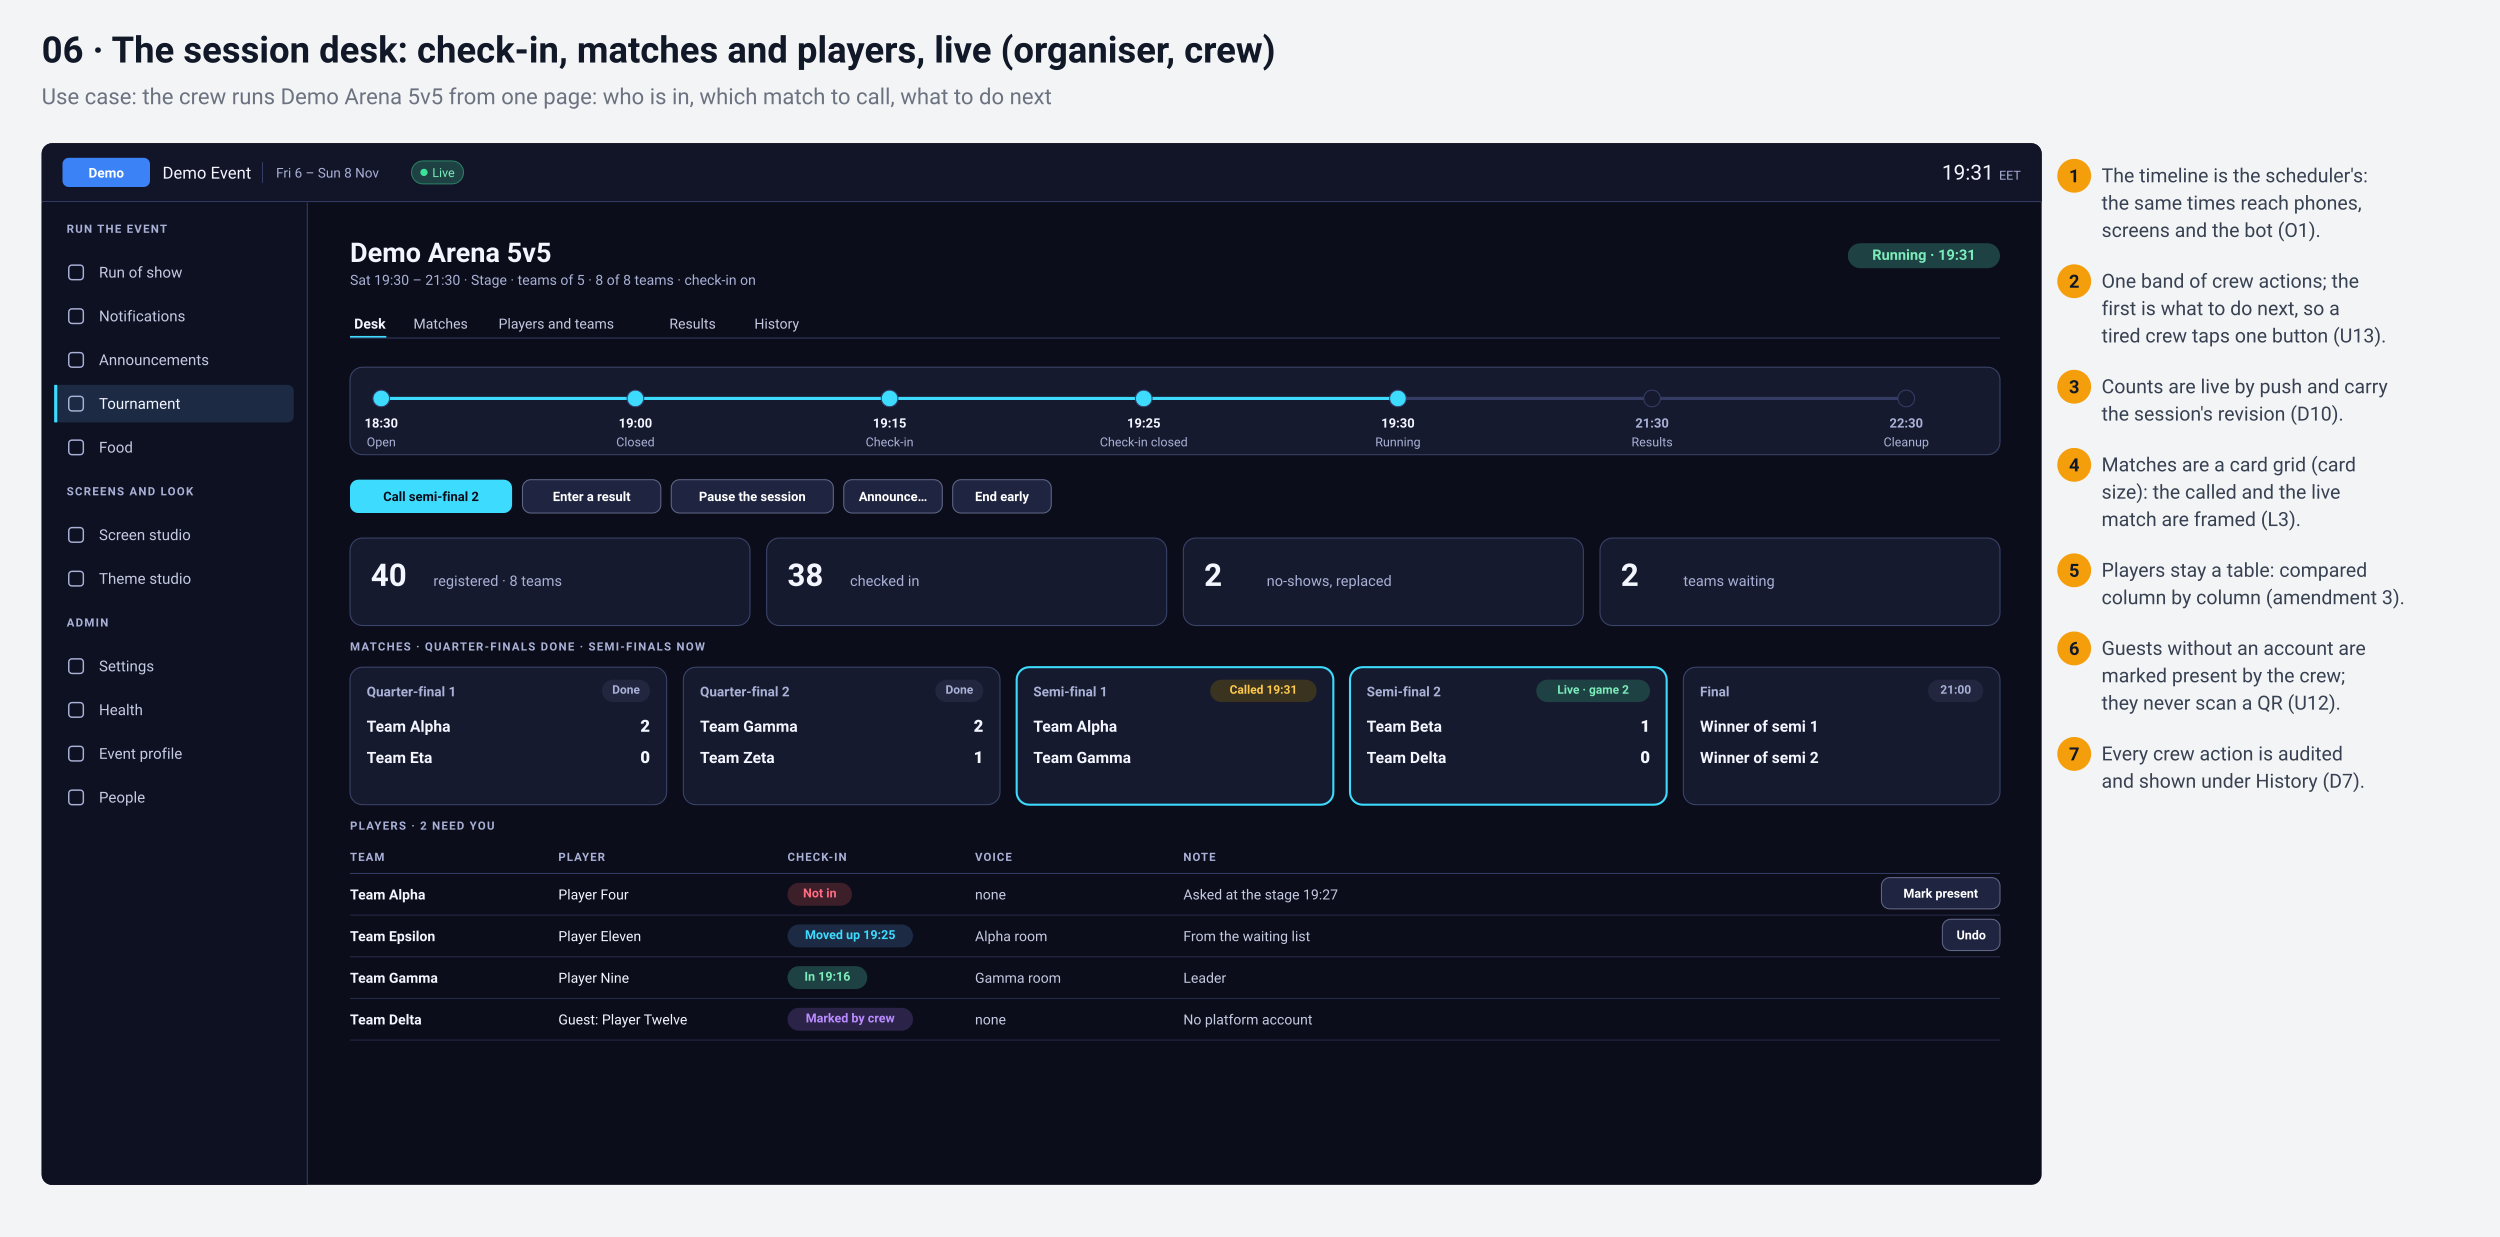
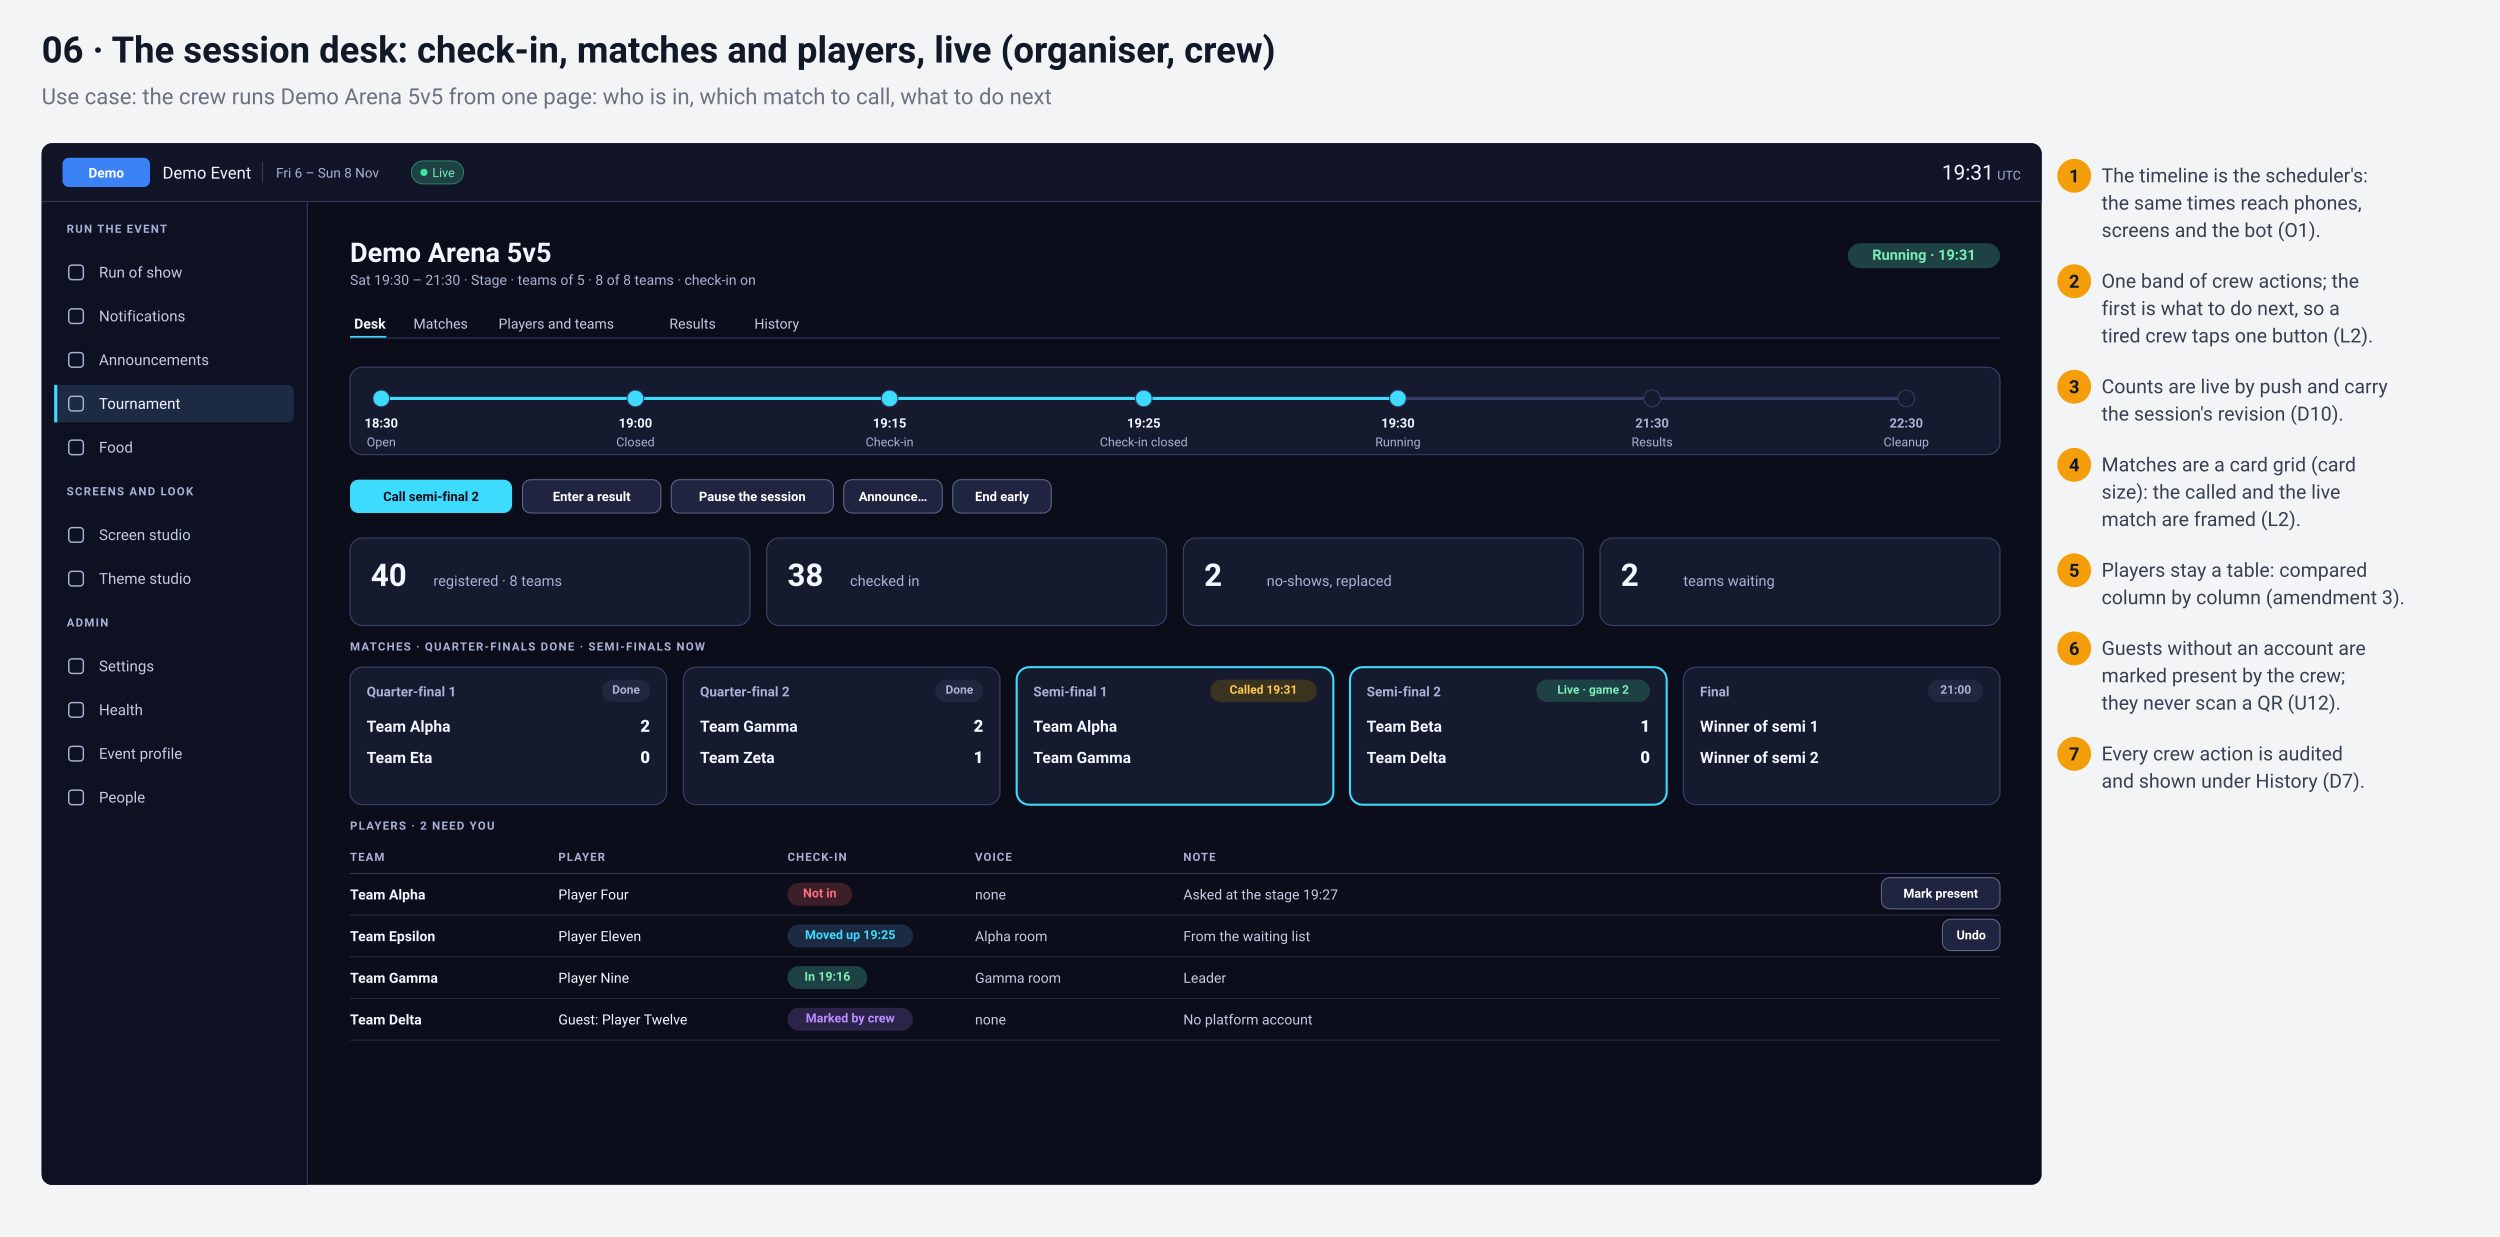
<svg xmlns="http://www.w3.org/2000/svg" viewBox="0 0 1920 950" width="1920" height="950" font-family="system-ui, -apple-system, 'Segoe UI', Roboto, Helvetica, Arial, sans-serif">
  <defs>
    <marker id="ah" viewBox="0 0 10 10" refX="9" refY="5" markerWidth="8" markerHeight="8" orient="auto-start-reverse">
      <path d="M0,0 L10,5 L0,10 z" fill="#6b7280" />
    </marker>
  </defs>
  <rect x="0.0" y="0.0" width="1920.0" height="950.0" rx="0" fill="#f3f4f6" />
  <text x="32.0" y="48.0" font-size="28" fill="#111827" font-weight="700" text-anchor="start" data-box="32.0 1888.0">06 · The session desk: check-in, matches and players, live (organiser, crew)</text>
  <text x="32.0" y="80.0" font-size="17" fill="#6b7280" font-weight="400" text-anchor="start" data-box="32.0 1888.0">Use case: the crew runs Demo Arena 5v5 from one page: who is in, which match to call, what to do next</text>
  <defs>
    <clipPath id="c1">
      <rect x="0" y="0" width="1920" height="1000" rx="10" />
    </clipPath>
  </defs>
  <g transform="translate(32.0,110.0) scale(0.8)">
    <g clip-path="url(#c1)">
      <rect x="0.0" y="0.0" width="1920.0" height="1000.0" rx="0" fill="#0b0d1a" />
      <rect x="0.0" y="0.0" width="1920.0" height="56.0" rx="0" fill="#121528" />
      <line x1="0.0" y1="56.0" x2="1920.0" y2="56.0" stroke="#343c66" stroke-width="1" />
      <rect x="20.0" y="14.0" width="84.0" height="28.0" rx="6" fill="#3b82f6" />
      <text x="62.0" y="33.0" font-size="13" fill="#fff" font-weight="700" text-anchor="middle">Demo</text>
      <text x="116.0" y="34.0" font-size="16" fill="#f3f5ff" font-weight="400" text-anchor="start">Demo Event</text>
      <line x1="212.0" y1="18.0" x2="212.0" y2="38.0" stroke="#343c66" stroke-width="1" />
      <text x="225.0" y="33.0" font-size="13" fill="#a9b1d6" font-weight="400" text-anchor="start">Fri 6 – Sun 8 Nov</text>
      <rect x="355.0" y="17.0" width="50.0" height="22.0" rx="11" fill="#1e4244" stroke="#2a7e64" stroke-width="1" />
      <circle cx="367.0" cy="28.0" r="3.5" fill="#3ee39a" />
      <text x="375.0" y="32.5" font-size="12" fill="#7cecba" font-weight="400" text-anchor="start">Live</text>
      <text x="1874.0" y="35.0" font-size="20" fill="#f3f5ff" font-weight="400" text-anchor="end">19:31</text>
-       <text x="1900.0" y="35.0" font-size="12" fill="#a9b1d6" font-weight="400" text-anchor="end">EET</text>
+       <text x="1900.0" y="35.0" font-size="12" fill="#a9b1d6" font-weight="400" text-anchor="end">UTC</text>
      <rect x="0.0" y="57.0" width="255.0" height="943.0" rx="0" fill="#0e1122" />
      <line x1="255.0" y1="57.0" x2="255.0" y2="1000.0" stroke="#343c66" stroke-width="1" />
      <text x="24.0" y="86.0" font-size="11" fill="#a9b1d6" font-weight="600" text-anchor="start" letter-spacing="1.2">RUN THE EVENT</text>
      <rect x="26.0" y="117.0" width="14.0" height="14.0" rx="3" fill="none" stroke="#a9b1d6" stroke-width="1.4" />
      <text x="55.0" y="129.0" font-size="14.5" fill="#c5cae3" font-weight="400" text-anchor="start">Run of show</text>
      <rect x="26.0" y="159.0" width="14.0" height="14.0" rx="3" fill="none" stroke="#a9b1d6" stroke-width="1.4" />
      <text x="55.0" y="171.0" font-size="14.5" fill="#c5cae3" font-weight="400" text-anchor="start">Notifications</text>
      <rect x="26.0" y="201.0" width="14.0" height="14.0" rx="3" fill="none" stroke="#a9b1d6" stroke-width="1.4" />
      <text x="55.0" y="213.0" font-size="14.5" fill="#c5cae3" font-weight="400" text-anchor="start">Announcements</text>
      <rect x="12.0" y="232.0" width="230.0" height="36.0" rx="6" fill="#1c2a44" />
      <rect x="12.0" y="232.0" width="3.0" height="36.0" rx="0" fill="#3ddcff" />
      <rect x="26.0" y="243.0" width="14.0" height="14.0" rx="3" fill="none" stroke="#a9b1d6" stroke-width="1.4" />
      <text x="55.0" y="255.0" font-size="14.5" fill="#f3f5ff" font-weight="400" text-anchor="start">Tournament</text>
      <rect x="26.0" y="285.0" width="14.0" height="14.0" rx="3" fill="none" stroke="#a9b1d6" stroke-width="1.4" />
      <text x="55.0" y="297.0" font-size="14.5" fill="#c5cae3" font-weight="400" text-anchor="start">Food</text>
      <text x="24.0" y="338.0" font-size="11" fill="#a9b1d6" font-weight="600" text-anchor="start" letter-spacing="1.2">SCREENS AND LOOK</text>
      <rect x="26.0" y="369.0" width="14.0" height="14.0" rx="3" fill="none" stroke="#a9b1d6" stroke-width="1.4" />
      <text x="55.0" y="381.0" font-size="14.5" fill="#c5cae3" font-weight="400" text-anchor="start">Screen studio</text>
      <rect x="26.0" y="411.0" width="14.0" height="14.0" rx="3" fill="none" stroke="#a9b1d6" stroke-width="1.4" />
      <text x="55.0" y="423.0" font-size="14.5" fill="#c5cae3" font-weight="400" text-anchor="start">Theme studio</text>
      <text x="24.0" y="464.0" font-size="11" fill="#a9b1d6" font-weight="600" text-anchor="start" letter-spacing="1.2">ADMIN</text>
      <rect x="26.0" y="495.0" width="14.0" height="14.0" rx="3" fill="none" stroke="#a9b1d6" stroke-width="1.4" />
      <text x="55.0" y="507.0" font-size="14.5" fill="#c5cae3" font-weight="400" text-anchor="start">Settings</text>
      <rect x="26.0" y="537.0" width="14.0" height="14.0" rx="3" fill="none" stroke="#a9b1d6" stroke-width="1.4" />
      <text x="55.0" y="549.0" font-size="14.5" fill="#c5cae3" font-weight="400" text-anchor="start">Health</text>
      <rect x="26.0" y="579.0" width="14.0" height="14.0" rx="3" fill="none" stroke="#a9b1d6" stroke-width="1.4" />
      <text x="55.0" y="591.0" font-size="14.5" fill="#c5cae3" font-weight="400" text-anchor="start">Event profile</text>
      <rect x="26.0" y="621.0" width="14.0" height="14.0" rx="3" fill="none" stroke="#a9b1d6" stroke-width="1.4" />
      <text x="55.0" y="633.0" font-size="14.5" fill="#c5cae3" font-weight="400" text-anchor="start">People</text>
      <text x="296.0" y="114.0" font-size="26" fill="#f3f5ff" font-weight="600" text-anchor="start" data-box="296.0 1660.0">Demo Arena 5v5</text>
      <text x="296.0" y="136.0" font-size="13.5" fill="#a9b1d6" font-weight="400" text-anchor="start" data-box="296.0 1660.0">Sat 19:30 – 21:30 · Stage · teams of 5 · 8 of 8 teams · check-in on</text>
      <text x="300.0" y="178.0" font-size="13.5" fill="#f3f5ff" font-weight="600" text-anchor="start">Desk</text>
      <line x1="296.0" y1="186.0" x2="330.9" y2="186.0" stroke="#3ddcff" stroke-width="2" />
      <text x="356.9" y="178.0" font-size="13.5" fill="#c5cae3" font-weight="400" text-anchor="start">Matches</text>
      <text x="438.6" y="178.0" font-size="13.5" fill="#c5cae3" font-weight="400" text-anchor="start">Players and teams</text>
      <text x="602.6" y="178.0" font-size="13.5" fill="#c5cae3" font-weight="400" text-anchor="start">Results</text>
      <text x="684.2" y="178.0" font-size="13.5" fill="#c5cae3" font-weight="400" text-anchor="start">History</text>
      <line x1="296.0" y1="187.0" x2="1880.0" y2="187.0" stroke="#343c66" stroke-width="1" />
      <rect x="1733.9" y="96.0" width="146.1" height="24.0" rx="12.0" fill="#1e4244" />
      <text x="1807.0" y="112.0" font-size="14" fill="#7cecba" font-weight="600" text-anchor="middle" data-box="1737.9 1876.0">Running · 19:31</text>
      <rect x="296.0" y="215.0" width="1584.0" height="84.0" rx="12" fill="#161a2e" stroke="#3c446c" stroke-width="1" />
      <line x1="326.0" y1="245.0" x2="570.0" y2="245.0" stroke="#3ddcff" stroke-width="3" />
      <circle cx="326.0" cy="245.0" r="8" fill="#3ddcff" stroke="#343c66" stroke-width="1" />
      <text x="326.0" y="273.0" font-size="12.5" fill="#f3f5ff" font-weight="600" text-anchor="middle">18:30</text>
      <text x="326.0" y="291.0" font-size="12" fill="#a9b1d6" font-weight="400" text-anchor="middle">Open</text>
      <line x1="570.0" y1="245.0" x2="814.0" y2="245.0" stroke="#3ddcff" stroke-width="3" />
      <circle cx="570.0" cy="245.0" r="8" fill="#3ddcff" stroke="#343c66" stroke-width="1" />
      <text x="570.0" y="273.0" font-size="12.5" fill="#f3f5ff" font-weight="600" text-anchor="middle">19:00</text>
      <text x="570.0" y="291.0" font-size="12" fill="#a9b1d6" font-weight="400" text-anchor="middle">Closed</text>
      <line x1="814.0" y1="245.0" x2="1058.0" y2="245.0" stroke="#3ddcff" stroke-width="3" />
      <circle cx="814.0" cy="245.0" r="8" fill="#3ddcff" stroke="#343c66" stroke-width="1" />
      <text x="814.0" y="273.0" font-size="12.5" fill="#f3f5ff" font-weight="600" text-anchor="middle">19:15</text>
      <text x="814.0" y="291.0" font-size="12" fill="#a9b1d6" font-weight="400" text-anchor="middle">Check-in</text>
      <line x1="1058.0" y1="245.0" x2="1302.0" y2="245.0" stroke="#3ddcff" stroke-width="3" />
      <circle cx="1058.0" cy="245.0" r="8" fill="#3ddcff" stroke="#343c66" stroke-width="1" />
      <text x="1058.0" y="273.0" font-size="12.5" fill="#f3f5ff" font-weight="600" text-anchor="middle">19:25</text>
      <text x="1058.0" y="291.0" font-size="12" fill="#a9b1d6" font-weight="400" text-anchor="middle">Check-in closed</text>
      <line x1="1302.0" y1="245.0" x2="1546.0" y2="245.0" stroke="#343c66" stroke-width="3" />
      <circle cx="1302.0" cy="245.0" r="8" fill="#3ddcff" stroke="#343c66" stroke-width="1" />
      <text x="1302.0" y="273.0" font-size="12.5" fill="#f3f5ff" font-weight="600" text-anchor="middle">19:30</text>
      <text x="1302.0" y="291.0" font-size="12" fill="#a9b1d6" font-weight="400" text-anchor="middle">Running</text>
      <line x1="1546.0" y1="245.0" x2="1790.0" y2="245.0" stroke="#343c66" stroke-width="3" />
      <circle cx="1546.0" cy="245.0" r="8" fill="#161a2e" stroke="#343c66" stroke-width="1" />
      <text x="1546.0" y="273.0" font-size="12.5" fill="#a9b1d6" font-weight="600" text-anchor="middle">21:30</text>
      <text x="1546.0" y="291.0" font-size="12" fill="#a9b1d6" font-weight="400" text-anchor="middle">Results</text>
      <circle cx="1790.0" cy="245.0" r="8" fill="#161a2e" stroke="#343c66" stroke-width="1" />
      <text x="1790.0" y="273.0" font-size="12.5" fill="#a9b1d6" font-weight="600" text-anchor="middle">22:30</text>
      <text x="1790.0" y="291.0" font-size="12" fill="#a9b1d6" font-weight="400" text-anchor="middle">Cleanup</text>
      <rect x="296.0" y="323.0" width="155.6" height="32.0" rx="8" fill="#3ddcff" />
      <text x="373.8" y="343.5" font-size="12.5" fill="#0b0d1a" font-weight="600" text-anchor="middle" data-box="300.0 447.6">Call semi-final 2</text>
      <rect x="461.6" y="323.0" width="132.8" height="32.0" rx="8" fill="#1f2440" stroke="#616788" stroke-width="1" />
      <text x="528.0" y="343.5" font-size="12.5" fill="#fff" font-weight="600" text-anchor="middle" data-box="465.6 590.4">Enter a result</text>
      <rect x="604.4" y="323.0" width="155.6" height="32.0" rx="8" fill="#1f2440" stroke="#616788" stroke-width="1" />
      <text x="682.2" y="343.5" font-size="12.5" fill="#fff" font-weight="600" text-anchor="middle" data-box="608.4 756.0">Pause the session</text>
      <rect x="770.0" y="323.0" width="94.6" height="32.0" rx="8" fill="#1f2440" stroke="#616788" stroke-width="1" />
      <text x="817.3" y="343.5" font-size="12.5" fill="#fff" font-weight="600" text-anchor="middle" data-box="774.0 860.6">Announce…</text>
      <rect x="874.6" y="323.0" width="94.6" height="32.0" rx="8" fill="#1f2440" stroke="#616788" stroke-width="1" />
      <text x="921.9" y="343.5" font-size="12.5" fill="#fff" font-weight="600" text-anchor="middle" data-box="878.6 965.2">End early</text>
      <rect x="296.0" y="379.0" width="384.0" height="84.0" rx="12" fill="#161a2e" stroke="#3c446c" stroke-width="1" />
      <text x="316.0" y="425.0" font-size="30" fill="#f3f5ff" font-weight="700" text-anchor="start">40</text>
      <text x="376.0" y="425.0" font-size="14" fill="#a9b1d6" font-weight="400" text-anchor="start" data-box="376.0 668.0">registered · 8 teams</text>
      <rect x="696.0" y="379.0" width="384.0" height="84.0" rx="12" fill="#161a2e" stroke="#3c446c" stroke-width="1" />
      <text x="716.0" y="425.0" font-size="30" fill="#f3f5ff" font-weight="700" text-anchor="start">38</text>
      <text x="776.0" y="425.0" font-size="14" fill="#a9b1d6" font-weight="400" text-anchor="start" data-box="776.0 1068.0">checked in</text>
      <rect x="1096.0" y="379.0" width="384.0" height="84.0" rx="12" fill="#161a2e" stroke="#3c446c" stroke-width="1" />
      <text x="1116.0" y="425.0" font-size="30" fill="#f3f5ff" font-weight="700" text-anchor="start">2</text>
      <text x="1176.0" y="425.0" font-size="14" fill="#a9b1d6" font-weight="400" text-anchor="start" data-box="1176.0 1468.0">no-shows, replaced</text>
      <rect x="1496.0" y="379.0" width="384.0" height="84.0" rx="12" fill="#161a2e" stroke="#3c446c" stroke-width="1" />
      <text x="1516.0" y="425.0" font-size="30" fill="#f3f5ff" font-weight="700" text-anchor="start">2</text>
      <text x="1576.0" y="425.0" font-size="14" fill="#a9b1d6" font-weight="400" text-anchor="start" data-box="1576.0 1868.0">teams waiting</text>
      <text x="296.0" y="487.0" font-size="11" fill="#a9b1d6" font-weight="600" text-anchor="start" letter-spacing="1.2">MATCHES · QUARTER-FINALS DONE · SEMI-FINALS NOW</text>
      <rect x="296.0" y="503.0" width="304.0" height="132.0" rx="12" fill="#161a2e" stroke="#3c446c" stroke-width="1" />
      <text x="312.0" y="531.0" font-size="13" fill="#a9b1d6" font-weight="600" text-anchor="start" data-box="312.0 470.0">Quarter-final 1</text>
      <rect x="537.9" y="515.0" width="46.1" height="21.5" rx="10.75" fill="#22263f" />
      <text x="561.0" y="528.5" font-size="11.5" fill="#a9b1d6" font-weight="600" text-anchor="middle" data-box="541.9 580.0">Done</text>
      <text x="312.0" y="565.0" font-size="15" fill="#f3f5ff" font-weight="600" text-anchor="start" data-box="312.0 550.0">Team Alpha</text>
      <text x="584.0" y="565.0" font-size="16" fill="#f3f5ff" font-weight="800" text-anchor="end">2</text>
      <text x="312.0" y="595.0" font-size="15" fill="#f3f5ff" font-weight="600" text-anchor="start" data-box="312.0 550.0">Team Eta</text>
      <text x="584.0" y="595.0" font-size="16" fill="#f3f5ff" font-weight="800" text-anchor="end">0</text>
      <rect x="616.0" y="503.0" width="304.0" height="132.0" rx="12" fill="#161a2e" stroke="#3c446c" stroke-width="1" />
      <text x="632.0" y="531.0" font-size="13" fill="#a9b1d6" font-weight="600" text-anchor="start" data-box="632.0 790.0">Quarter-final 2</text>
      <rect x="857.9" y="515.0" width="46.1" height="21.5" rx="10.75" fill="#22263f" />
      <text x="881.0" y="528.5" font-size="11.5" fill="#a9b1d6" font-weight="600" text-anchor="middle" data-box="861.9 900.0">Done</text>
      <text x="632.0" y="565.0" font-size="15" fill="#f3f5ff" font-weight="600" text-anchor="start" data-box="632.0 870.0">Team Gamma</text>
      <text x="904.0" y="565.0" font-size="16" fill="#f3f5ff" font-weight="800" text-anchor="end">2</text>
      <text x="632.0" y="595.0" font-size="15" fill="#f3f5ff" font-weight="600" text-anchor="start" data-box="632.0 870.0">Team Zeta</text>
      <text x="904.0" y="595.0" font-size="16" fill="#f3f5ff" font-weight="800" text-anchor="end">1</text>
      <rect x="936.0" y="503.0" width="304.0" height="132.0" rx="12" fill="#161a2e" stroke="#3ddcff" stroke-width="2" />
      <text x="952.0" y="531.0" font-size="13" fill="#a9b1d6" font-weight="600" text-anchor="start" data-box="952.0 1110.0">Semi-final 1</text>
      <rect x="1121.8" y="515.0" width="102.2" height="21.5" rx="10.75" fill="#3a3320" />
      <text x="1172.9" y="528.5" font-size="11.5" fill="#ffc94d" font-weight="600" text-anchor="middle" data-box="1125.8 1220.0">Called 19:31</text>
      <text x="952.0" y="565.0" font-size="15" fill="#f3f5ff" font-weight="600" text-anchor="start" data-box="952.0 1190.0">Team Alpha</text>
      <text x="952.0" y="595.0" font-size="15" fill="#f3f5ff" font-weight="600" text-anchor="start" data-box="952.0 1190.0">Team Gamma</text>
      <rect x="1256.0" y="503.0" width="304.0" height="132.0" rx="12" fill="#161a2e" stroke="#3ddcff" stroke-width="2" />
      <text x="1272.0" y="531.0" font-size="13" fill="#a9b1d6" font-weight="600" text-anchor="start" data-box="1272.0 1430.0">Semi-final 2</text>
      <rect x="1434.8" y="515.0" width="109.2" height="21.5" rx="10.75" fill="#1e4244" />
      <text x="1489.4" y="528.5" font-size="11.5" fill="#7cecba" font-weight="600" text-anchor="middle" data-box="1438.8 1540.0">Live · game 2</text>
      <text x="1272.0" y="565.0" font-size="15" fill="#f3f5ff" font-weight="600" text-anchor="start" data-box="1272.0 1510.0">Team Beta</text>
      <text x="1544.0" y="565.0" font-size="16" fill="#f3f5ff" font-weight="800" text-anchor="end">1</text>
      <text x="1272.0" y="595.0" font-size="15" fill="#f3f5ff" font-weight="600" text-anchor="start" data-box="1272.0 1510.0">Team Delta</text>
      <text x="1544.0" y="595.0" font-size="16" fill="#f3f5ff" font-weight="800" text-anchor="end">0</text>
      <rect x="1576.0" y="503.0" width="304.0" height="132.0" rx="12" fill="#161a2e" stroke="#3c446c" stroke-width="1" />
      <text x="1592.0" y="531.0" font-size="13" fill="#a9b1d6" font-weight="600" text-anchor="start" data-box="1592.0 1750.0">Final</text>
      <rect x="1810.9" y="515.0" width="53.1" height="21.5" rx="10.75" fill="#22263f" />
      <text x="1837.5" y="528.5" font-size="11.5" fill="#a9b1d6" font-weight="600" text-anchor="middle" data-box="1814.9 1860.0">21:00</text>
      <text x="1592.0" y="565.0" font-size="15" fill="#f3f5ff" font-weight="600" text-anchor="start" data-box="1592.0 1830.0">Winner of semi 1</text>
      <text x="1592.0" y="595.0" font-size="15" fill="#f3f5ff" font-weight="600" text-anchor="start" data-box="1592.0 1830.0">Winner of semi 2</text>
      <text x="296.0" y="659.0" font-size="11" fill="#a9b1d6" font-weight="600" text-anchor="start" letter-spacing="1.2">PLAYERS · 2 NEED YOU</text>
      <text x="296.0" y="689.0" font-size="11" fill="#a9b1d6" font-weight="600" text-anchor="start" letter-spacing="1">TEAM</text>
      <text x="496.0" y="689.0" font-size="11" fill="#a9b1d6" font-weight="600" text-anchor="start" letter-spacing="1">PLAYER</text>
      <text x="716.0" y="689.0" font-size="11" fill="#a9b1d6" font-weight="600" text-anchor="start" letter-spacing="1">CHECK-IN</text>
      <text x="896.0" y="689.0" font-size="11" fill="#a9b1d6" font-weight="600" text-anchor="start" letter-spacing="1">VOICE</text>
      <text x="1096.0" y="689.0" font-size="11" fill="#a9b1d6" font-weight="600" text-anchor="start" letter-spacing="1">NOTE</text>
      <line x1="296.0" y1="701.0" x2="1880.0" y2="701.0" stroke="#343c66" stroke-width="1" />
      <text x="296.0" y="726.0" font-size="13.5" fill="#f3f5ff" font-weight="600" text-anchor="start" data-box="296.0 486.0">Team Alpha</text>
      <text x="496.0" y="726.0" font-size="13.5" fill="#f3f5ff" font-weight="400" text-anchor="start" data-box="496.0 706.0">Player Four</text>
      <rect x="716.0" y="710.0" width="61.9" height="22.0" rx="11.0" fill="#3d1f2a" />
      <text x="747.0" y="724.0" font-size="12" fill="#ff6b81" font-weight="600" text-anchor="middle" data-box="720.0 773.9">Not in</text>
      <text x="896.0" y="726.0" font-size="13.5" fill="#c5cae3" font-weight="400" text-anchor="start" data-box="896.0 1086.0">none</text>
      <text x="1096.0" y="726.0" font-size="13.5" fill="#c5cae3" font-weight="400" text-anchor="start" data-box="1096.0 1526.0">Asked at the stage 19:27</text>
      <rect x="1766.2" y="705.0" width="113.8" height="30.0" rx="8" fill="#1f2440" stroke="#616788" stroke-width="1" />
      <text x="1823.1" y="724.3" font-size="12" fill="#fff" font-weight="600" text-anchor="middle" data-box="1770.2 1876.0">Mark present</text>
      <line x1="296.0" y1="741.0" x2="1880.0" y2="741.0" stroke="#262c4a" stroke-width="1" />
      <text x="296.0" y="766.0" font-size="13.5" fill="#f3f5ff" font-weight="600" text-anchor="start" data-box="296.0 486.0">Team Epsilon</text>
      <text x="496.0" y="766.0" font-size="13.5" fill="#f3f5ff" font-weight="400" text-anchor="start" data-box="496.0 706.0">Player Eleven</text>
      <rect x="716.0" y="750.0" width="120.5" height="22.0" rx="11.0" fill="#1c2a44" />
      <text x="776.2" y="764.0" font-size="12" fill="#3ddcff" font-weight="600" text-anchor="middle" data-box="720.0 832.5">Moved up 19:25</text>
      <text x="896.0" y="766.0" font-size="13.5" fill="#c5cae3" font-weight="400" text-anchor="start" data-box="896.0 1086.0">Alpha room</text>
      <text x="1096.0" y="766.0" font-size="13.5" fill="#c5cae3" font-weight="400" text-anchor="start" data-box="1096.0 1526.0">From the waiting list</text>
      <rect x="1824.7" y="745.0" width="55.3" height="30.0" rx="8" fill="#1f2440" stroke="#616788" stroke-width="1" />
      <text x="1852.4" y="764.3" font-size="12" fill="#fff" font-weight="600" text-anchor="middle" data-box="1828.7 1876.0">Undo</text>
      <line x1="296.0" y1="781.0" x2="1880.0" y2="781.0" stroke="#262c4a" stroke-width="1" />
      <text x="296.0" y="806.0" font-size="13.5" fill="#f3f5ff" font-weight="600" text-anchor="start" data-box="296.0 486.0">Team Gamma</text>
      <text x="496.0" y="806.0" font-size="13.5" fill="#f3f5ff" font-weight="400" text-anchor="start" data-box="496.0 706.0">Player Nine</text>
      <rect x="716.0" y="790.0" width="76.6" height="22.0" rx="11.0" fill="#1e4244" />
      <text x="754.3" y="804.0" font-size="12" fill="#7cecba" font-weight="600" text-anchor="middle" data-box="720.0 788.6">In 19:16</text>
      <text x="896.0" y="806.0" font-size="13.5" fill="#c5cae3" font-weight="400" text-anchor="start" data-box="896.0 1086.0">Gamma room</text>
      <text x="1096.0" y="806.0" font-size="13.5" fill="#c5cae3" font-weight="400" text-anchor="start" data-box="1096.0 1526.0">Leader</text>
      <line x1="296.0" y1="821.0" x2="1880.0" y2="821.0" stroke="#262c4a" stroke-width="1" />
      <text x="296.0" y="846.0" font-size="13.5" fill="#f3f5ff" font-weight="600" text-anchor="start" data-box="296.0 486.0">Team Delta</text>
      <text x="496.0" y="846.0" font-size="13.5" fill="#f3f5ff" font-weight="400" text-anchor="start" data-box="496.0 706.0">Guest: Player Twelve</text>
      <rect x="716.0" y="830.0" width="120.5" height="22.0" rx="11.0" fill="#2c2348" />
      <text x="776.2" y="844.0" font-size="12" fill="#b98cff" font-weight="600" text-anchor="middle" data-box="720.0 832.5">Marked by crew</text>
      <text x="896.0" y="846.0" font-size="13.5" fill="#c5cae3" font-weight="400" text-anchor="start" data-box="896.0 1086.0">none</text>
      <text x="1096.0" y="846.0" font-size="13.5" fill="#c5cae3" font-weight="400" text-anchor="start" data-box="1096.0 1526.0">No platform account</text>
      <line x1="296.0" y1="861.0" x2="1880.0" y2="861.0" stroke="#262c4a" stroke-width="1" />
    </g>
  </g>
  <circle cx="1593.0" cy="135.0" r="13" fill="#f59e0b" />
  <text x="1593.0" y="140.0" font-size="14" fill="#111827" font-weight="700" text-anchor="middle">1</text>
  <text x="1614.0" y="140.0" font-size="15" fill="#374151" font-weight="400" text-anchor="start" data-box="1614.0 1910.0">The timeline is the scheduler's:</text>
  <text x="1614.0" y="161.0" font-size="15" fill="#374151" font-weight="400" text-anchor="start" data-box="1614.0 1910.0">the same times reach phones,</text>
  <text x="1614.0" y="182.0" font-size="15" fill="#374151" font-weight="400" text-anchor="start" data-box="1614.0 1910.0">screens and the bot (O1).</text>
  <circle cx="1593.0" cy="216.0" r="13" fill="#f59e0b" />
  <text x="1593.0" y="221.0" font-size="14" fill="#111827" font-weight="700" text-anchor="middle">2</text>
  <text x="1614.0" y="221.0" font-size="15" fill="#374151" font-weight="400" text-anchor="start" data-box="1614.0 1910.0">One band of crew actions; the</text>
  <text x="1614.0" y="242.0" font-size="15" fill="#374151" font-weight="400" text-anchor="start" data-box="1614.0 1910.0">first is what to do next, so a</text>
-   <text x="1614.0" y="263.0" font-size="15" fill="#374151" font-weight="400" text-anchor="start" data-box="1614.0 1910.0">tired crew taps one button (U13).</text>
+   <text x="1614.0" y="263.0" font-size="15" fill="#374151" font-weight="400" text-anchor="start" data-box="1614.0 1910.0">tired crew taps one button (L2).</text>
  <circle cx="1593.0" cy="297.0" r="13" fill="#f59e0b" />
  <text x="1593.0" y="302.0" font-size="14" fill="#111827" font-weight="700" text-anchor="middle">3</text>
  <text x="1614.0" y="302.0" font-size="15" fill="#374151" font-weight="400" text-anchor="start" data-box="1614.0 1910.0">Counts are live by push and carry</text>
  <text x="1614.0" y="323.0" font-size="15" fill="#374151" font-weight="400" text-anchor="start" data-box="1614.0 1910.0">the session's revision (D10).</text>
  <circle cx="1593.0" cy="357.0" r="13" fill="#f59e0b" />
  <text x="1593.0" y="362.0" font-size="14" fill="#111827" font-weight="700" text-anchor="middle">4</text>
  <text x="1614.0" y="362.0" font-size="15" fill="#374151" font-weight="400" text-anchor="start" data-box="1614.0 1910.0">Matches are a card grid (card</text>
  <text x="1614.0" y="383.0" font-size="15" fill="#374151" font-weight="400" text-anchor="start" data-box="1614.0 1910.0">size): the called and the live</text>
-   <text x="1614.0" y="404.0" font-size="15" fill="#374151" font-weight="400" text-anchor="start" data-box="1614.0 1910.0">match are framed (L3).</text>
+   <text x="1614.0" y="404.0" font-size="15" fill="#374151" font-weight="400" text-anchor="start" data-box="1614.0 1910.0">match are framed (L2).</text>
  <circle cx="1593.0" cy="438.0" r="13" fill="#f59e0b" />
  <text x="1593.0" y="443.0" font-size="14" fill="#111827" font-weight="700" text-anchor="middle">5</text>
  <text x="1614.0" y="443.0" font-size="15" fill="#374151" font-weight="400" text-anchor="start" data-box="1614.0 1910.0">Players stay a table: compared</text>
  <text x="1614.0" y="464.0" font-size="15" fill="#374151" font-weight="400" text-anchor="start" data-box="1614.0 1910.0">column by column (amendment 3).</text>
  <circle cx="1593.0" cy="498.0" r="13" fill="#f59e0b" />
  <text x="1593.0" y="503.0" font-size="14" fill="#111827" font-weight="700" text-anchor="middle">6</text>
  <text x="1614.0" y="503.0" font-size="15" fill="#374151" font-weight="400" text-anchor="start" data-box="1614.0 1910.0">Guests without an account are</text>
  <text x="1614.0" y="524.0" font-size="15" fill="#374151" font-weight="400" text-anchor="start" data-box="1614.0 1910.0">marked present by the crew;</text>
  <text x="1614.0" y="545.0" font-size="15" fill="#374151" font-weight="400" text-anchor="start" data-box="1614.0 1910.0">they never scan a QR (U12).</text>
  <circle cx="1593.0" cy="579.0" r="13" fill="#f59e0b" />
  <text x="1593.0" y="584.0" font-size="14" fill="#111827" font-weight="700" text-anchor="middle">7</text>
  <text x="1614.0" y="584.0" font-size="15" fill="#374151" font-weight="400" text-anchor="start" data-box="1614.0 1910.0">Every crew action is audited</text>
  <text x="1614.0" y="605.0" font-size="15" fill="#374151" font-weight="400" text-anchor="start" data-box="1614.0 1910.0">and shown under History (D7).</text>
</svg>
